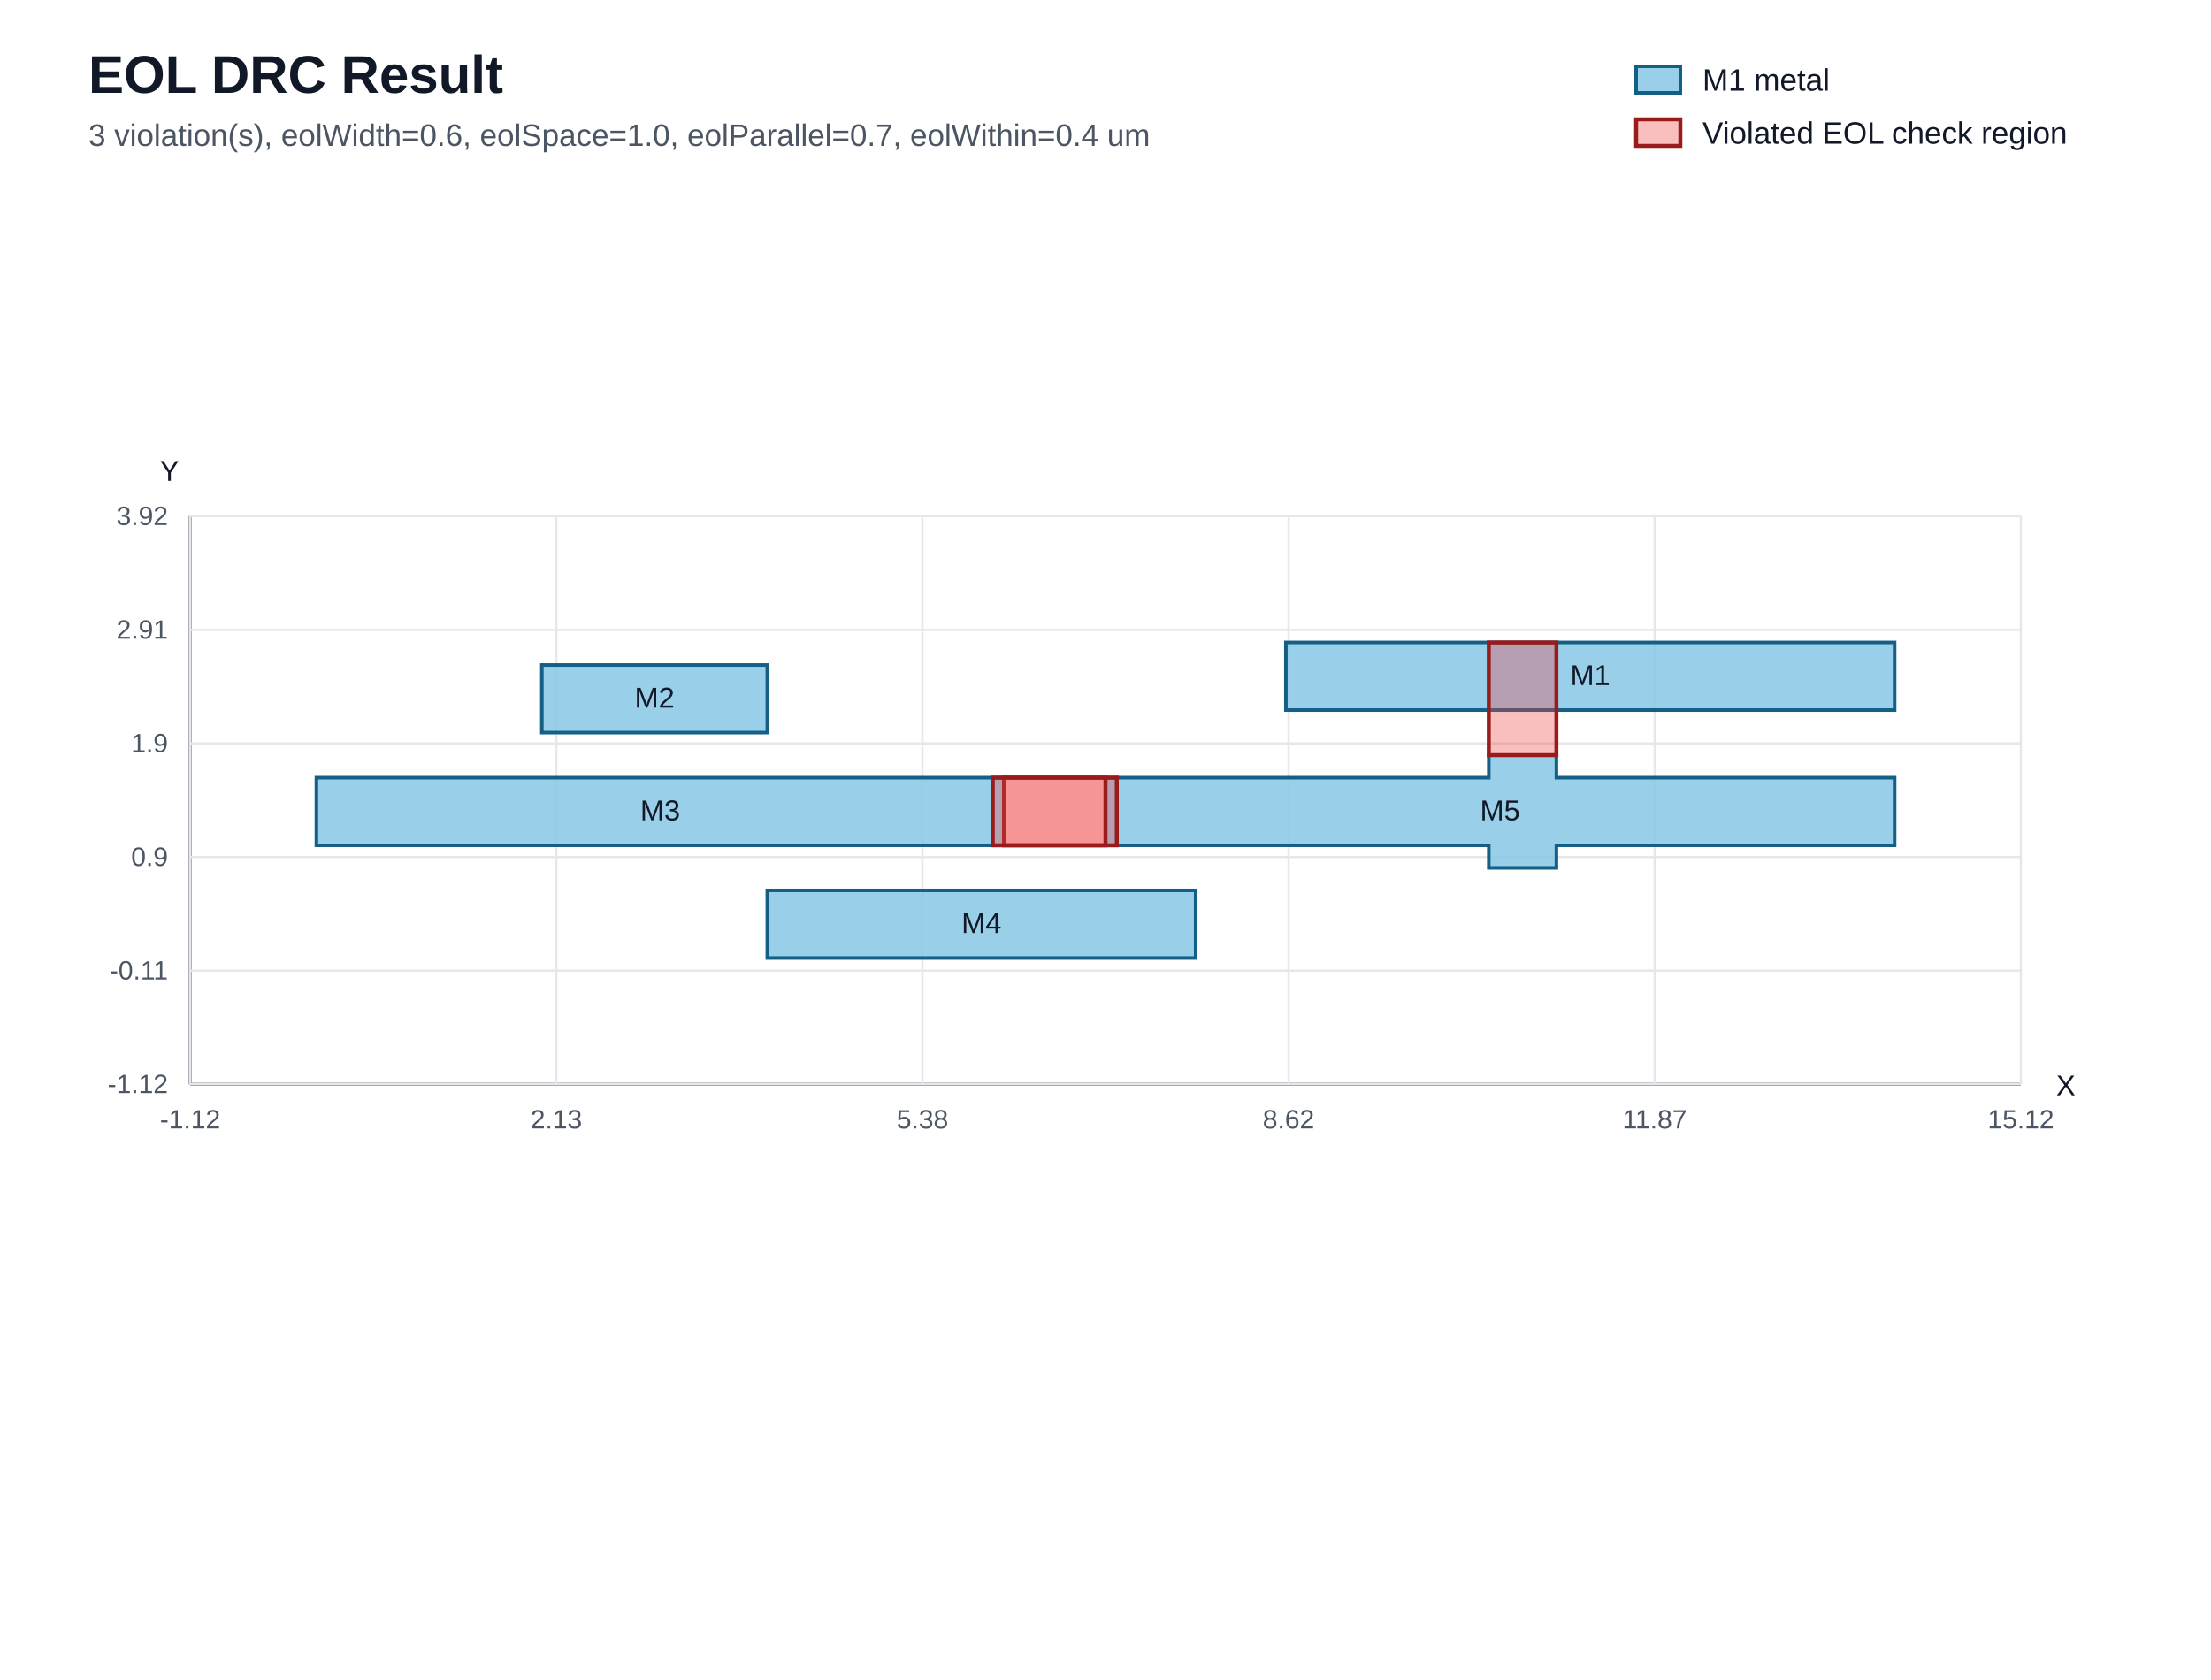
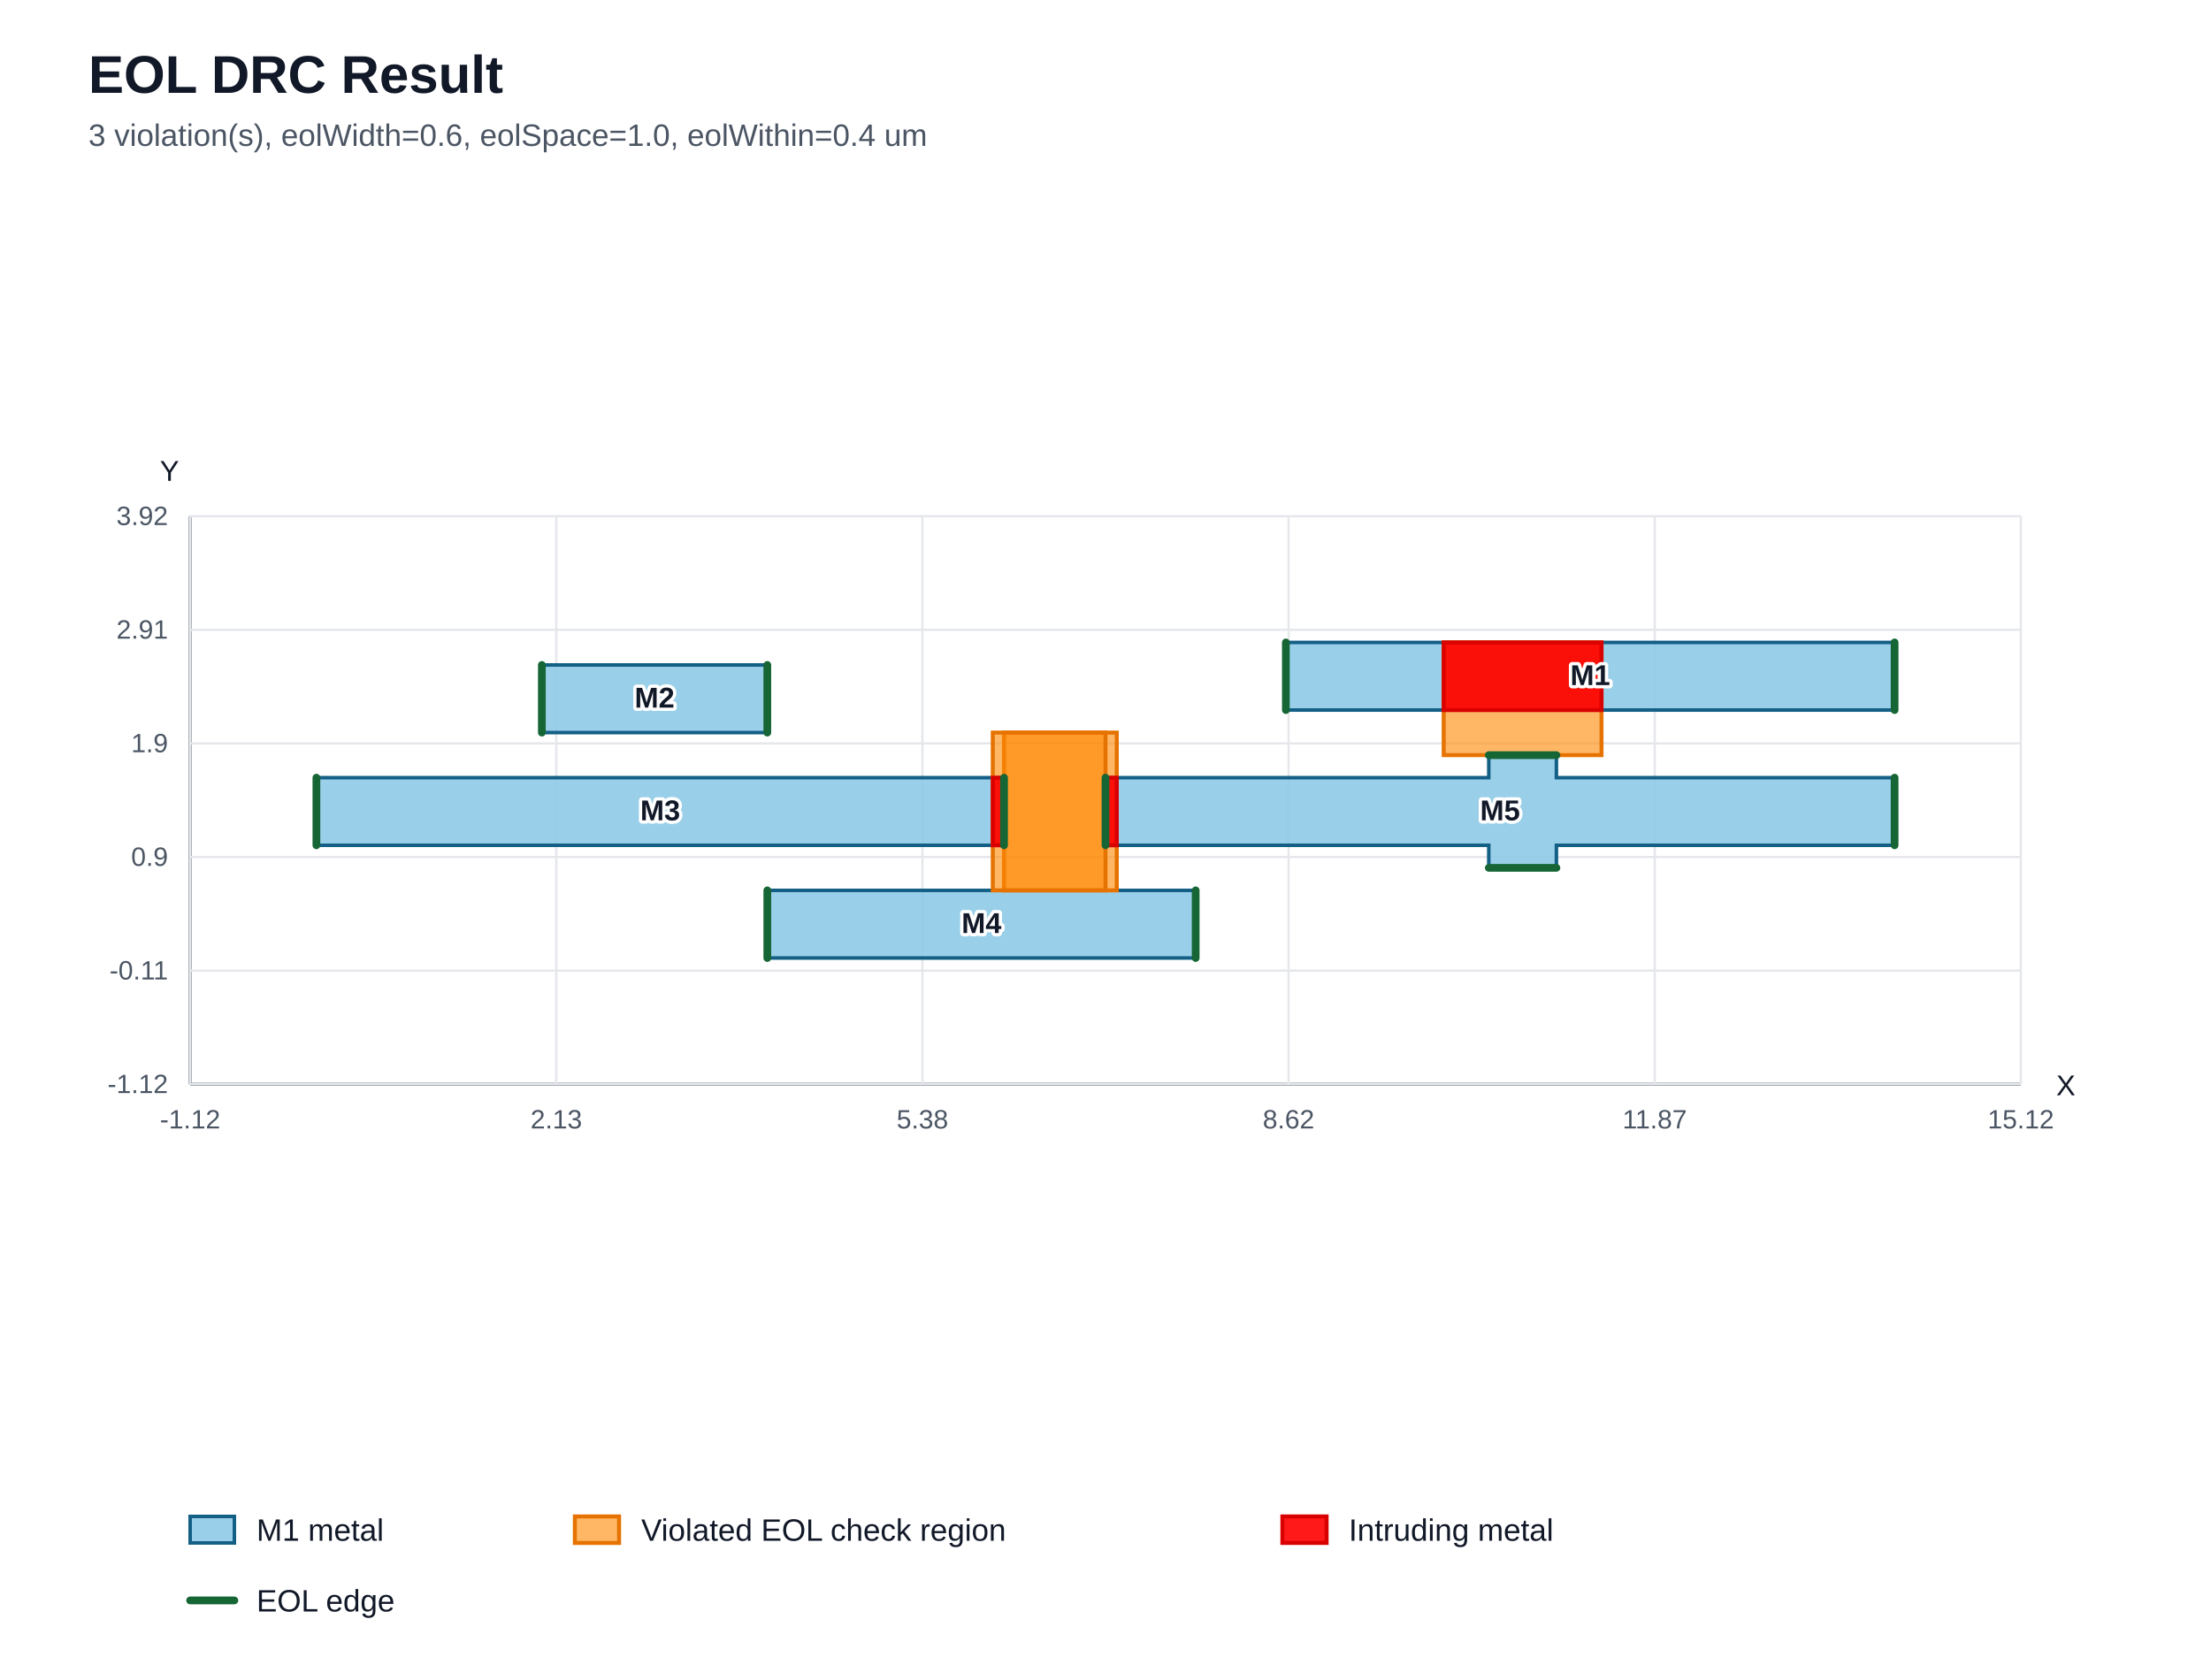
<svg xmlns="http://www.w3.org/2000/svg" width="1000" height="760" viewBox="0 0 1000 760" role="img" aria-label="EOL DRC result">
  <rect width="1000" height="760" fill="#ffffff" />
  <style>
- .title{font:700 24px Arial,sans-serif;fill:#111827}.sub{font:14px Arial,sans-serif;fill:#4b5563}.axis{stroke:#374151;stroke-width:1.2}.grid{stroke:#e5e7eb;stroke-width:1}.tick{font:12px Arial,sans-serif;fill:#4b5563}.metal{fill:#8ecae6;stroke:#145f86;stroke-width:1.6;fill-opacity:.9}.viol{fill:#ef4444;stroke:#991b1b;stroke-width:1.8;fill-opacity:.34}.label{font:13px Arial,sans-serif;fill:#111827}.legend{font:14px Arial,sans-serif;fill:#111827}
+ .title{font:700 24px Arial,sans-serif;fill:#111827}.sub{font:14px Arial,sans-serif;fill:#4b5563}.axis{stroke:#374151;stroke-width:1.2}.grid{stroke:#e5e7eb;stroke-width:1}.tick{font:12px Arial,sans-serif;fill:#4b5563}.metal{fill:#8ecae6;stroke:#145f86;stroke-width:1.6;fill-opacity:.9;fill-rule:evenodd}.check{fill:#ff8800;stroke:#e67300;stroke-width:1.8;fill-opacity:.6}.viol{fill:#ff0000;stroke:#d90000;stroke-width:1.8;fill-opacity:.9}.eol{stroke:#166534;stroke-width:3.5;stroke-linecap:round}.metal-label{font:700 13px Arial,sans-serif;fill:#111827;paint-order:stroke;stroke:#fff;stroke-width:3;stroke-linejoin:round;pointer-events:none}.label{font:13px Arial,sans-serif;fill:#111827}.legend{font:14px Arial,sans-serif;fill:#111827}
</style>
  <text class="title" x="40" y="42">EOL DRC Result</text>
-   <text class="sub" x="40" y="66">3 violation(s), eolWidth=0.6, eolSpace=1.0, eolParallel=0.7, eolWithin=0.4 um</text>
+   <text class="sub" x="40" y="66">3 violation(s), eolWidth=0.6, eolSpace=1.0, eolWithin=0.4 um</text>
  <line class="axis" x1="86" y1="490.483" x2="914" y2="490.483" />
  <line class="axis" x1="86" y1="490.483" x2="86" y2="233.517" />
  <text class="label" x="930" y="495.483">X</text>
  <text class="label" x="81" y="217.517" text-anchor="end">Y</text>
  <line class="grid" x1="86" y1="233.517" x2="86" y2="490.483" />
  <text class="tick" x="86" y="510.483" text-anchor="middle">-1.12</text>
  <line class="grid" x1="86" y1="490.483" x2="914" y2="490.483" />
  <text class="tick" x="76" y="494.483" text-anchor="end">-1.12</text>
  <line class="grid" x1="251.6" y1="233.517" x2="251.6" y2="490.483" />
  <text class="tick" x="251.6" y="510.483" text-anchor="middle">2.13</text>
  <line class="grid" x1="86" y1="439.09" x2="914" y2="439.09" />
  <text class="tick" x="76" y="443.09" text-anchor="end">-0.11</text>
  <line class="grid" x1="417.2" y1="233.517" x2="417.2" y2="490.483" />
  <text class="tick" x="417.2" y="510.483" text-anchor="middle">5.38</text>
  <line class="grid" x1="86" y1="387.697" x2="914" y2="387.697" />
  <text class="tick" x="76" y="391.697" text-anchor="end">0.9</text>
  <line class="grid" x1="582.8" y1="233.517" x2="582.8" y2="490.483" />
  <text class="tick" x="582.8" y="510.483" text-anchor="middle">8.62</text>
  <line class="grid" x1="86" y1="336.303" x2="914" y2="336.303" />
  <text class="tick" x="76" y="340.303" text-anchor="end">1.9</text>
  <line class="grid" x1="748.4" y1="233.517" x2="748.4" y2="490.483" />
  <text class="tick" x="748.4" y="510.483" text-anchor="middle">11.87</text>
  <line class="grid" x1="86" y1="284.91" x2="914" y2="284.91" />
  <text class="tick" x="76" y="288.91" text-anchor="end">2.91</text>
  <line class="grid" x1="914" y1="233.517" x2="914" y2="490.483" />
  <text class="tick" x="914" y="510.483" text-anchor="middle">15.12</text>
  <line class="grid" x1="86" y1="233.517" x2="914" y2="233.517" />
  <text class="tick" x="76" y="237.517" text-anchor="end">3.92</text>
-   <path class="metal" d="M 581.576 321.212 L 581.576 290.621 L 856.897 290.621 L 856.897 321.212 L 581.576 321.212 Z" />
-   <text class="label" x="719.236" y="309.916" text-anchor="middle">M1</text>
-   <path class="metal" d="M 245.074 331.409 L 245.074 300.818 L 347.044 300.818 L 347.044 331.409 L 245.074 331.409 Z" />
-   <text class="label" x="296.059" y="320.113" text-anchor="middle">M2</text>
-   <path class="metal" d="M 143.103 382.394 L 143.103 351.803 L 454.113 351.803 L 454.113 382.394 L 143.103 382.394 Z" />
-   <text class="label" x="298.608" y="371.099" text-anchor="middle">M3</text>
-   <path class="metal" d="M 347.044 433.379 L 347.044 402.788 L 540.788 402.788 L 540.788 433.379 L 347.044 433.379 Z" />
-   <text class="label" x="443.916" y="422.084" text-anchor="middle">M4</text>
-   <path class="metal" d="M 673.35 351.803 L 673.35 341.606 L 703.941 341.606 L 703.941 351.803 L 856.897 351.803 L 856.897 382.394 L 703.941 382.394 L 703.941 392.591 L 673.35 392.591 L 673.35 382.394 L 500 382.394 L 500 351.803 L 673.35 351.803 Z" />
-   <text class="label" x="678.448" y="371.099" text-anchor="middle">M5</text>
-   <path class="viol" d="M 454.113 382.394 L 454.113 351.803 L 505.099 351.803 L 505.099 382.394 L 454.113 382.394 Z" />
-   <path class="viol" d="M 673.35 341.606 L 673.35 290.621 L 703.941 290.621 L 703.941 341.606 L 673.35 341.606 Z" />
-   <path class="viol" d="M 449.015 382.394 L 449.015 351.803 L 500 351.803 L 500 382.394 L 449.015 382.394 Z" />
-   <rect x="740" y="30" width="20" height="12" class="metal" />
-   <text class="legend" x="770" y="41">M1 metal</text>
-   <rect x="740" y="54" width="20" height="12" class="viol" />
-   <text class="legend" x="770" y="65">Violated EOL check region</text>
+   <path class="metal" d="M 581.576 321.212 L 581.576 290.621 L 856.897 290.621 L 856.897 321.212 L 581.576 321.212 Z " />
+   <path class="metal" d="M 245.074 331.409 L 245.074 300.818 L 347.044 300.818 L 347.044 331.409 L 245.074 331.409 Z " />
+   <path class="metal" d="M 143.103 382.394 L 143.103 351.803 L 454.113 351.803 L 454.113 382.394 L 143.103 382.394 Z " />
+   <path class="metal" d="M 347.044 433.379 L 347.044 402.788 L 540.788 402.788 L 540.788 433.379 L 347.044 433.379 Z " />
+   <path class="metal" d="M 673.35 351.803 L 673.35 341.606 L 703.941 341.606 L 703.941 351.803 L 856.897 351.803 L 856.897 382.394 L 703.941 382.394 L 703.941 392.591 L 673.35 392.591 L 673.35 382.394 L 500 382.394 L 500 351.803 L 673.35 351.803 Z " />
+   <path class="check" d="M 454.113 402.788 L 454.113 331.409 L 505.099 331.409 L 505.099 402.788 L 454.113 402.788 Z " />
+   <path class="check" d="M 652.956 341.606 L 652.956 290.621 L 724.335 290.621 L 724.335 341.606 L 652.956 341.606 Z " />
+   <path class="check" d="M 449.015 402.788 L 449.015 331.409 L 500 331.409 L 500 402.788 L 449.015 402.788 Z " />
+   <path class="viol" fill-rule="evenodd" d="M 505.099 382.394 L 500 382.394 L 500 351.803 L 505.099 351.803 L 505.099 382.394 Z " />
+   <path class="viol" fill-rule="evenodd" d="M 652.956 290.621 L 724.335 290.621 L 724.335 321.212 L 652.956 321.212 L 652.956 290.621 Z " />
+   <path class="viol" fill-rule="evenodd" d="M 449.015 351.803 L 454.113 351.803 L 454.113 382.394 L 449.015 382.394 L 449.015 351.803 Z " />
+   <line class="eol" x1="581.576" y1="321.212" x2="581.576" y2="290.621" />
+   <line class="eol" x1="856.897" y1="290.621" x2="856.897" y2="321.212" />
+   <line class="eol" x1="245.074" y1="331.409" x2="245.074" y2="300.818" />
+   <line class="eol" x1="347.044" y1="300.818" x2="347.044" y2="331.409" />
+   <line class="eol" x1="143.103" y1="382.394" x2="143.103" y2="351.803" />
+   <line class="eol" x1="454.113" y1="351.803" x2="454.113" y2="382.394" />
+   <line class="eol" x1="347.044" y1="433.379" x2="347.044" y2="402.788" />
+   <line class="eol" x1="540.788" y1="402.788" x2="540.788" y2="433.379" />
+   <line class="eol" x1="673.35" y1="341.606" x2="703.941" y2="341.606" />
+   <line class="eol" x1="856.897" y1="351.803" x2="856.897" y2="382.394" />
+   <line class="eol" x1="703.941" y1="392.591" x2="673.35" y2="392.591" />
+   <line class="eol" x1="500" y1="382.394" x2="500" y2="351.803" />
+   <text class="metal-label" x="719.236" y="309.916" text-anchor="middle">M1</text>
+   <text class="metal-label" x="296.059" y="320.113" text-anchor="middle">M2</text>
+   <text class="metal-label" x="298.608" y="371.099" text-anchor="middle">M3</text>
+   <text class="metal-label" x="443.916" y="422.084" text-anchor="middle">M4</text>
+   <text class="metal-label" x="678.448" y="371.099" text-anchor="middle">M5</text>
+   <rect x="86" y="686" width="20" height="12" class="metal" />
+   <text class="legend" x="116" y="697">M1 metal</text>
+   <rect x="260" y="686" width="20" height="12" class="check" />
+   <text class="legend" x="290" y="697">Violated EOL check region</text>
+   <rect x="580" y="686" width="20" height="12" class="viol" />
+   <text class="legend" x="610" y="697">Intruding metal</text>
+   <line x1="86" y1="724" x2="106" y2="724" class="eol" />
+   <text class="legend" x="116" y="729">EOL edge</text>
</svg>
